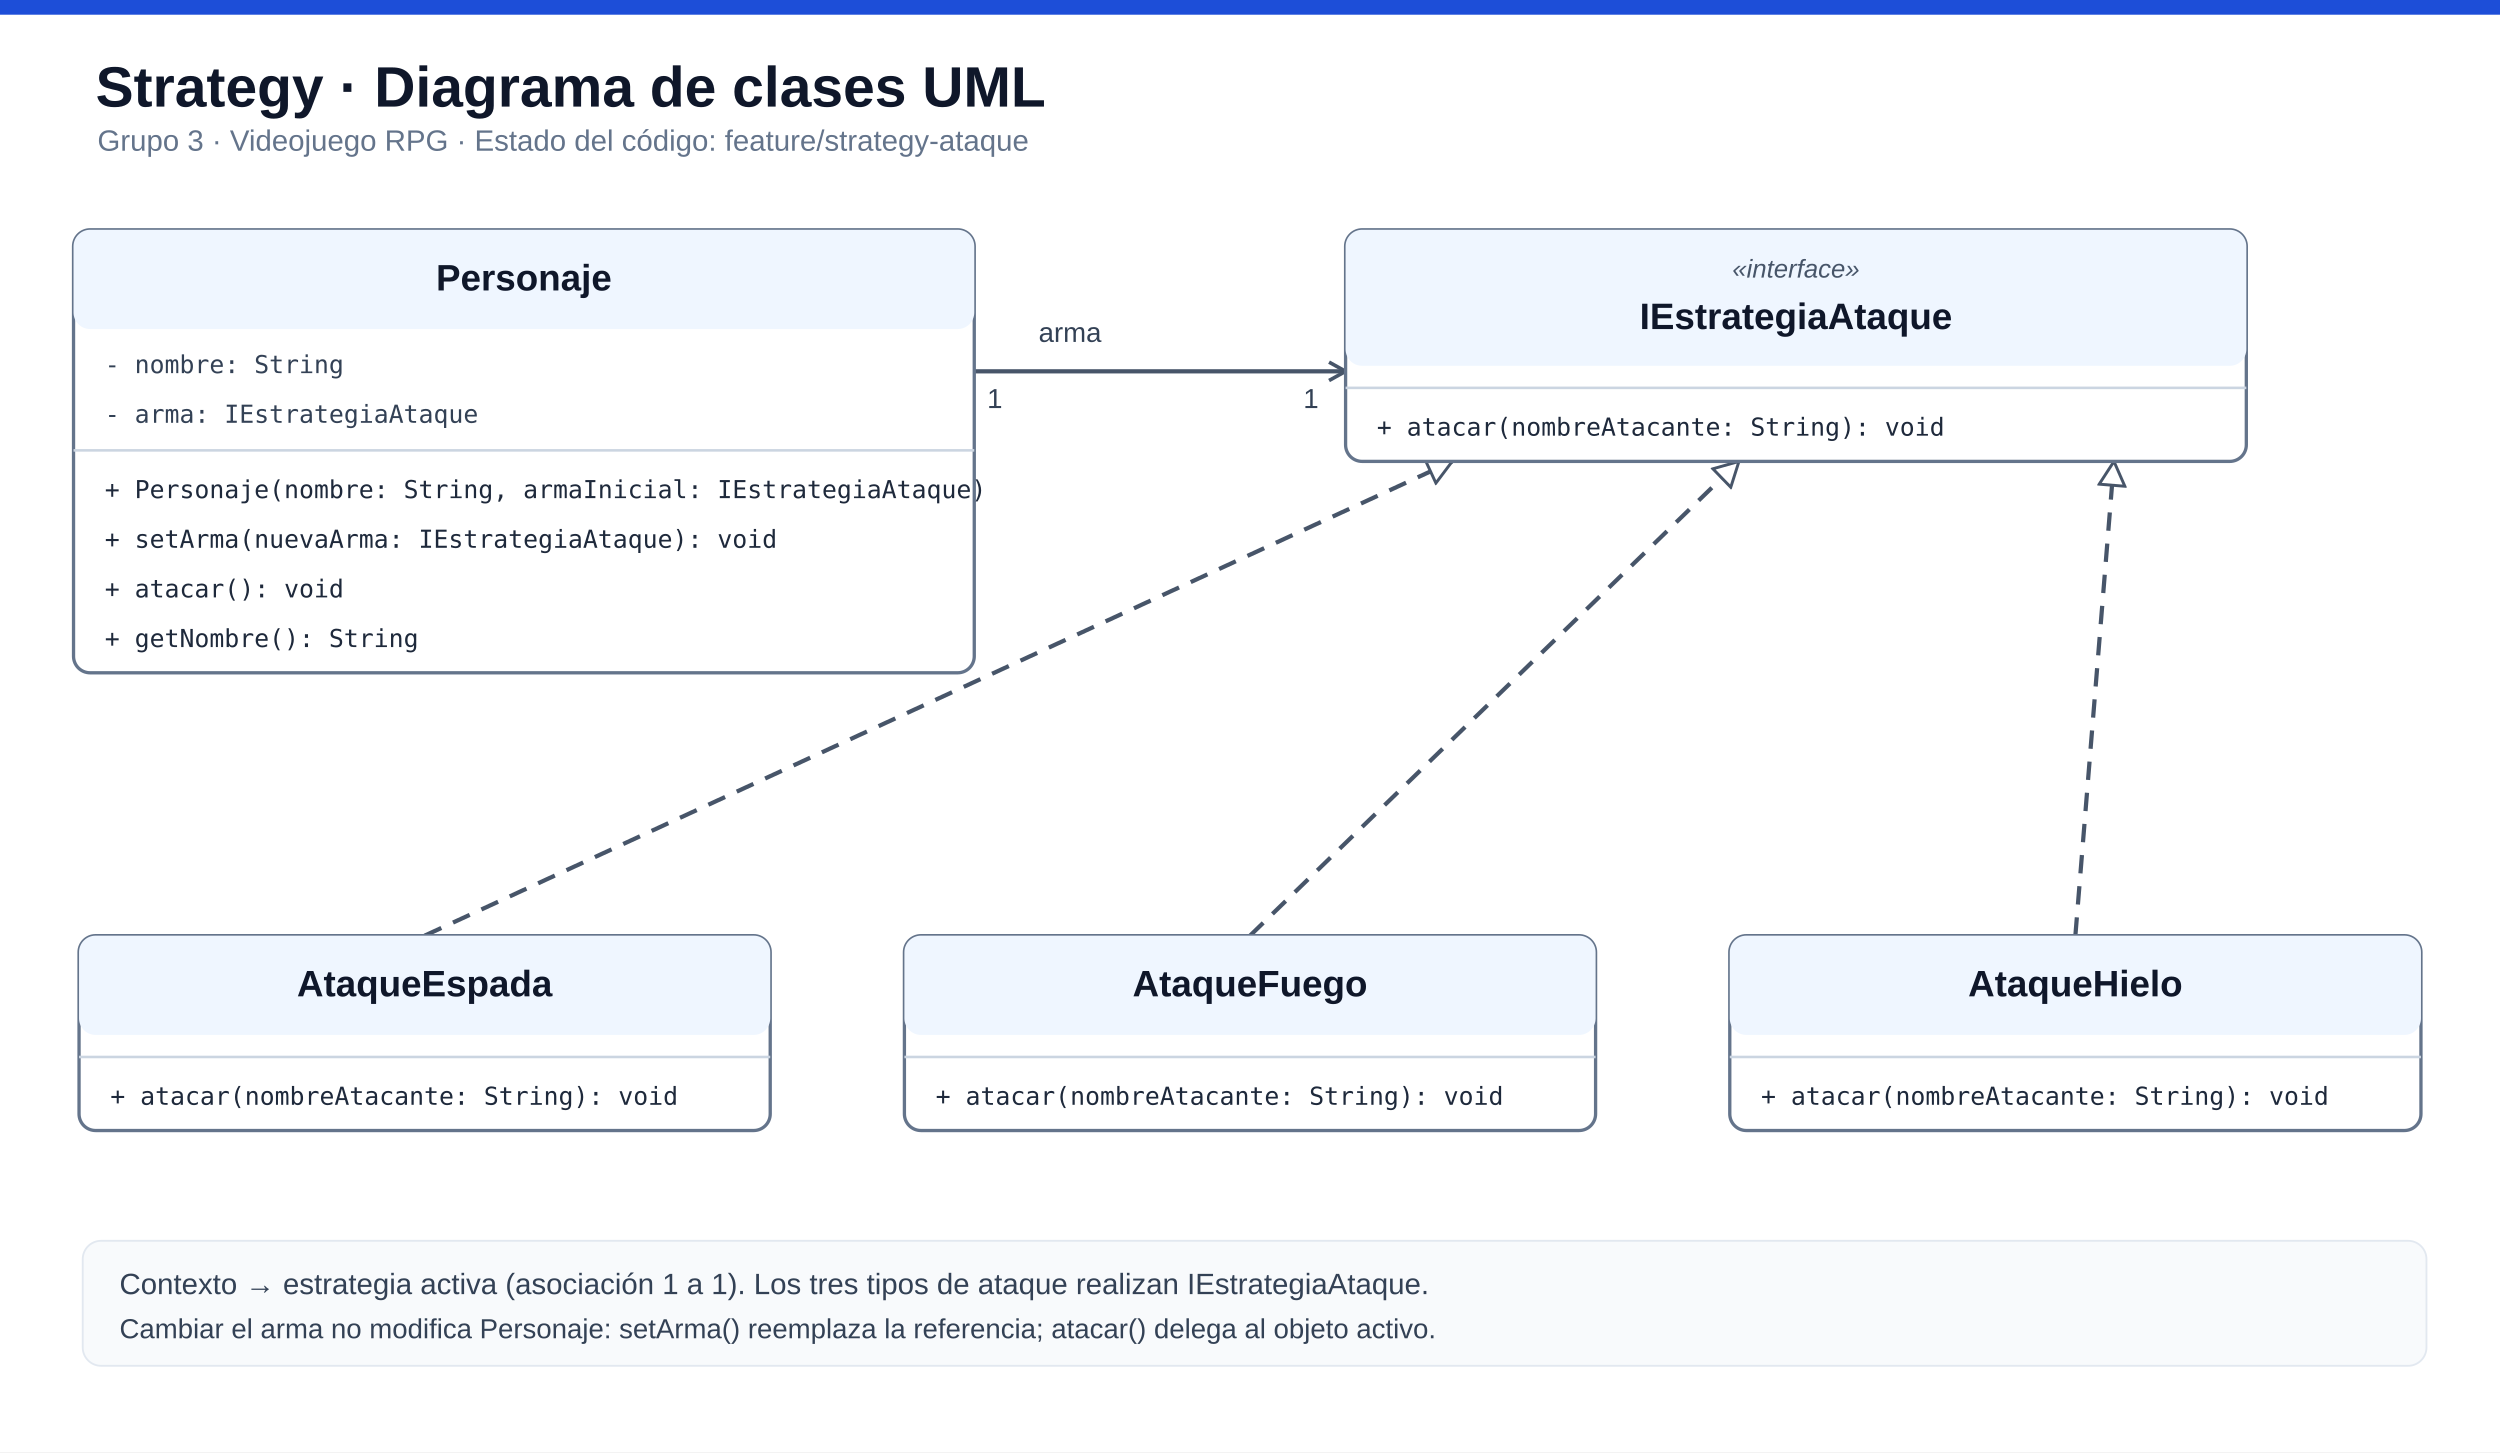
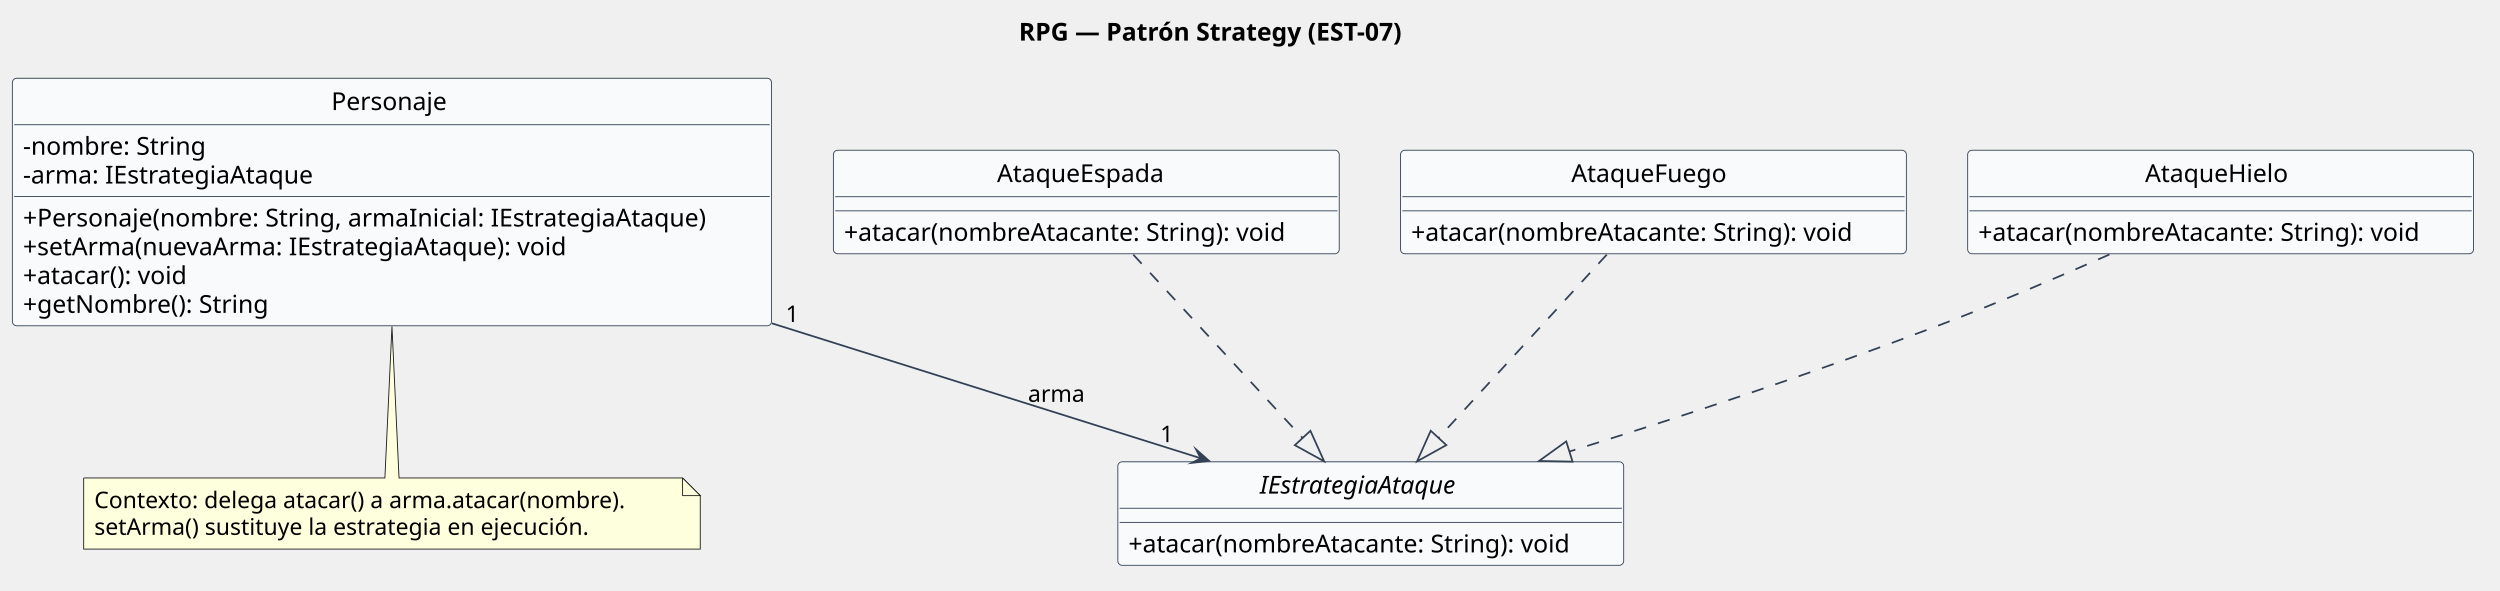
- <svg xmlns="http://www.w3.org/2000/svg" viewBox="0 0 1360 790" width="1360" height="790" role="img" aria-label="Strategy · Diagrama de clases UML">
-   <defs>
-     <marker id="realization" viewBox="0 0 16 16" markerWidth="16" markerHeight="16" refX="14" refY="8" orient="auto" markerUnits="userSpaceOnUse">
-       <path d="M1 1 L14 8 L1 15 Z" fill="#ffffff" stroke="#475569" stroke-width="1.6" />
-     </marker>
-     <marker id="navigable" viewBox="0 0 13 12" markerWidth="13" markerHeight="12" refX="11" refY="6" orient="auto" markerUnits="userSpaceOnUse">
-       <path d="M2 1 L11 6 L2 11" fill="none" stroke="#475569" stroke-width="2" />
-     </marker>
-   </defs>
-   <rect width="1360" height="790" fill="#ffffff" />
-   <rect width="1360" height="8" fill="#1d4ed8" />
-   <text x="52" y="58" font-family="Arial,Helvetica,sans-serif" font-size="31" font-weight="700" fill="#0f172a">Strategy · Diagrama de clases UML</text>
-   <text x="53" y="82" font-family="Arial,Helvetica,sans-serif" font-size="16" fill="#64748b">Grupo 3 · Videojuego RPG · Estado del código: feature/strategy-ataque</text>
-   <path d="M 530 202 H 732" fill="none" stroke="#475569" stroke-width="2.3" marker-end="url(#navigable)" />
-   <text x="565" y="186" font-family="Arial,Helvetica,sans-serif" font-size="15" font-weight="400" fill="#334155">arma</text>
-   <text x="537" y="222" font-family="Arial,Helvetica,sans-serif" font-size="15" font-weight="400" fill="#334155">1</text>
-   <text x="709" y="222" font-family="Arial,Helvetica,sans-serif" font-size="15" font-weight="400" fill="#334155">1</text>
-   <path d="M 231 509 L 790 251" fill="none" stroke="#475569" stroke-width="2.3" stroke-dasharray="10 7" marker-end="url(#realization)" />
-   <path d="M 680 509 L 946 251" fill="none" stroke="#475569" stroke-width="2.3" stroke-dasharray="10 7" marker-end="url(#realization)" />
-   <path d="M 1129 509 L 1150 251" fill="none" stroke="#475569" stroke-width="2.3" stroke-dasharray="10 7" marker-end="url(#realization)" />
-   <g>
-     <rect x="40" y="125" width="490" height="241" rx="9" fill="#ffffff" stroke="#64748b" stroke-width="1.8" />
-     <rect x="40" y="125" width="490" height="54" rx="9" fill="#eff6ff" />
-     <path d="M40 171 h490" stroke="#bfdbfe" stroke-width="0" />
-     <text x="285" y="158" text-anchor="middle" font-family="Arial,sans-serif" font-size="20" font-weight="700" fill="#0f172a">Personaje</text>
-     <text x="57" y="203" font-family="Consolas,DejaVu Sans Mono,monospace" font-size="13.5" fill="#334155">- nombre: String</text>
-     <text x="57" y="230" font-family="Consolas,DejaVu Sans Mono,monospace" font-size="13.5" fill="#334155">- arma: IEstrategiaAtaque</text>
-     <line x1="40" y1="245" x2="530" y2="245" stroke="#cbd5e1" stroke-width="1.4" />
-     <text x="57" y="271" font-family="Consolas,DejaVu Sans Mono,monospace" font-size="13.5" fill="#1e293b">+ Personaje(nombre: String, armaInicial: IEstrategiaAtaque)</text>
-     <text x="57" y="298" font-family="Consolas,DejaVu Sans Mono,monospace" font-size="13.5" fill="#1e293b">+ setArma(nuevaArma: IEstrategiaAtaque): void</text>
-     <text x="57" y="325" font-family="Consolas,DejaVu Sans Mono,monospace" font-size="13.5" fill="#1e293b">+ atacar(): void</text>
-     <text x="57" y="352" font-family="Consolas,DejaVu Sans Mono,monospace" font-size="13.5" fill="#1e293b">+ getNombre(): String</text>
+ <svg xmlns="http://www.w3.org/2000/svg" version="1.1" data-diagram-type="CLASS" style="width:1415px;height:334px;background:#FFFFFF;" width="1415px" height="334px" viewBox="0 0 1415 334" zoomAndPan="magnify" preserveAspectRatio="none" contentStyleType="text/css">
+   <defs />
+   <g font-family="sans-serif" lengthAdjust="spacing">
+     <g class="title" data-source-line="1">
+       <text x="576.67" y="22.995" fill="#000" font-size="14" textLength="254.666" font-weight="700">RPG — Patrón Strategy (EST-07)</text>
+     </g>
+     <g class="entity" data-qualified-name="IEstrategiaAtaque" id="ent0001" data-source-line="10">
+       <rect x="632.7" y="261.377" width="286.306" height="58.594" fill="#F8FAFC" style="stroke:#334155;stroke-width:0.5;" rx="2.5" ry="2.5" />
+       <text x="713.068" y="279.372" fill="#000" font-size="14" textLength="125.569" font-style="italic">IEstrategiaAtaque</text>
+       <line x1="633.7" y1="287.674" x2="918.006" y2="287.674" style="stroke:#334155;stroke-width:0.5;" />
+       <line x1="633.7" y1="295.674" x2="918.006" y2="295.674" style="stroke:#334155;stroke-width:0.5;" />
+       <text x="638.7" y="312.669" fill="#000" font-size="14" textLength="274.306">+atacar(nombreAtacante: String): void</text>
+     </g>
+     <g class="entity" data-qualified-name="Personaje" id="ent0002" data-source-line="13">
+       <rect x="7" y="44.297" width="429.696" height="140.078" fill="#F8FAFC" style="stroke:#334155;stroke-width:0.5;" rx="2.5" ry="2.5" />
+       <text x="187.535" y="62.292" fill="#000" font-size="14" textLength="68.626">Personaje</text>
+       <line x1="8" y1="70.594" x2="435.696" y2="70.594" style="stroke:#334155;stroke-width:0.5;" />
+       <text x="13" y="87.589" fill="#000" font-size="14" textLength="110.332">-nombre: String</text>
+       <text x="13" y="103.886" fill="#000" font-size="14" textLength="176.34">-arma: IEstrategiaAtaque</text>
+       <line x1="8" y1="111.188" x2="435.696" y2="111.188" style="stroke:#334155;stroke-width:0.5;" />
+       <text x="13" y="128.183" fill="#000" font-size="14" textLength="417.696">+Personaje(nombre: String, armaInicial: IEstrategiaAtaque)</text>
+       <text x="13" y="144.479" fill="#000" font-size="14" textLength="335.904">+setArma(nuevaArma: IEstrategiaAtaque): void</text>
+       <text x="13" y="160.776" fill="#000" font-size="14" textLength="106.128">+atacar(): void</text>
+       <text x="13" y="177.073" fill="#000" font-size="14" textLength="152.523">+getNombre(): String</text>
+     </g>
+     <g class="entity" data-qualified-name="AtaqueEspada" id="ent0003" data-source-line="21">
+       <rect x="471.7" y="85.037" width="286.306" height="58.594" fill="#F8FAFC" style="stroke:#334155;stroke-width:0.5;" rx="2.5" ry="2.5" />
+       <text x="564.308" y="103.032" fill="#000" font-size="14" textLength="101.09">AtaqueEspada</text>
+       <line x1="472.7" y1="111.334" x2="757.006" y2="111.334" style="stroke:#334155;stroke-width:0.5;" />
+       <line x1="472.7" y1="119.334" x2="757.006" y2="119.334" style="stroke:#334155;stroke-width:0.5;" />
+       <text x="477.7" y="136.329" fill="#000" font-size="14" textLength="274.306">+atacar(nombreAtacante: String): void</text>
+     </g>
+     <g class="entity" data-qualified-name="AtaqueFuego" id="ent0004" data-source-line="24">
+       <rect x="792.7" y="85.037" width="286.306" height="58.594" fill="#F8FAFC" style="stroke:#334155;stroke-width:0.5;" rx="2.5" ry="2.5" />
+       <text x="889.348" y="103.032" fill="#000" font-size="14" textLength="93.01">AtaqueFuego</text>
+       <line x1="793.7" y1="111.334" x2="1078.006" y2="111.334" style="stroke:#334155;stroke-width:0.5;" />
+       <line x1="793.7" y1="119.334" x2="1078.006" y2="119.334" style="stroke:#334155;stroke-width:0.5;" />
+       <text x="798.7" y="136.329" fill="#000" font-size="14" textLength="274.306">+atacar(nombreAtacante: String): void</text>
+     </g>
+     <g class="entity" data-qualified-name="AtaqueHielo" id="ent0005" data-source-line="27">
+       <rect x="1113.7" y="85.037" width="286.306" height="58.594" fill="#F8FAFC" style="stroke:#334155;stroke-width:0.5;" rx="2.5" ry="2.5" />
+       <text x="1214.101" y="103.032" fill="#000" font-size="14" textLength="85.504">AtaqueHielo</text>
+       <line x1="1114.7" y1="111.334" x2="1399.006" y2="111.334" style="stroke:#334155;stroke-width:0.5;" />
+       <line x1="1114.7" y1="119.334" x2="1399.006" y2="119.334" style="stroke:#334155;stroke-width:0.5;" />
+       <text x="1119.7" y="136.329" fill="#000" font-size="14" textLength="274.306">+atacar(nombreAtacante: String): void</text>
+     </g>
+     <g class="entity" data-qualified-name="GMN10" id="ent0011" data-source-line="37">
+       <path d="M47.36,270.537 L47.36,310.803 A0,0 0 0 0 47.36,310.803 L396.343,310.803 A0,0 0 0 0 396.343,310.803 L396.343,280.537 L386.343,270.537 L225.85,270.537 L221.85,184.737 L217.85,270.537 L47.36,270.537 A0,0 0 0 0 47.36,270.537" style="stroke:#181818;stroke-width:0.5;" fill="#FEFFDD" />
+       <path d="M386.343,270.537 L386.343,280.537 L396.343,280.537 L386.343,270.537" style="stroke:#181818;stroke-width:0.5;" fill="#FEFFDD" />
+       <text x="53.36" y="287.604" fill="#000" font-size="13" textLength="327.983">Contexto: delega atacar() a arma.atacar(nombre).</text>
+       <text x="53.36" y="302.737" fill="#000" font-size="13" textLength="305.062">setArma() sustituye la estrategia en ejecución.</text>
+     </g>
+     <g class="link" data-entity-1="ent0002" data-entity-2="ent0001" id="lnk6" data-source-line="31" data-link-type="dependency">
+       <path d="M436.83,182.987 C522.75,210.027 612.3,238.206 679.59,259.376" style="stroke:#334155;stroke-width:1;" fill="none" id="Personaje-to-IEstrategiaAtaque" codeLine="31" />
+       <polygon points="684.36,260.877,676.975,254.36,679.59,259.376,674.574,261.992,684.36,260.877" fill="#334155" style="stroke:#334155;stroke-width:1;stroke-linejoin:miter;stroke-miterlimit:10;" />
+       <text x="581.85" y="227.444" fill="#000" font-size="13" textLength="33.941">arma</text>
+       <text x="444.705" y="182.254" fill="#000" font-size="13">1</text>
+       <text x="656.693" y="250.265" fill="#000" font-size="13">1</text>
+     </g>
+     <g class="link" data-entity-1="ent0003" data-entity-2="ent0001" id="lnk7" data-source-line="32" data-link-type="extension">
+       <path d="M641.43,144.127 C671.35,176.517 707.446,215.615 737.276,247.905" style="stroke:#334155;stroke-width:1;stroke-dasharray:7,7;" fill="none" id="AtaqueEspada-to-IEstrategiaAtaque" codeLine="32" />
+       <polygon points="749.49,261.127,741.683,243.834,732.868,251.977,749.49,261.127" fill="none" style="stroke:#334155;stroke-width:1;stroke-linejoin:miter;stroke-miterlimit:10;" />
+     </g>
+     <g class="link" data-entity-1="ent0004" data-entity-2="ent0001" id="lnk8" data-source-line="33" data-link-type="extension">
+       <path d="M909.43,144.127 C879.69,176.517 843.852,215.576 814.212,247.866" style="stroke:#334155;stroke-width:1;stroke-dasharray:7,7;" fill="none" id="AtaqueFuego-to-IEstrategiaAtaque" codeLine="33" />
+       <polygon points="802.04,261.127,818.632,251.924,809.792,243.809,802.04,261.127" fill="none" style="stroke:#334155;stroke-width:1;stroke-linejoin:miter;stroke-miterlimit:10;" />
+     </g>
+     <g class="link" data-entity-1="ent0005" data-entity-2="ent0001" id="lnk9" data-source-line="34" data-link-type="extension">
+       <path d="M1193.93,144.047 C1164.67,156.997 1129.24,172.097 1096.85,184.377 C1021.85,212.787 952.567,235.548 888.277,255.558" style="stroke:#334155;stroke-width:1;stroke-dasharray:7,7;" fill="none" id="AtaqueHielo-to-IEstrategiaAtaque" codeLine="34" />
+       <polygon points="871.09,260.907,890.06,261.286,886.494,249.829,871.09,260.907" fill="none" style="stroke:#334155;stroke-width:1;stroke-linejoin:miter;stroke-miterlimit:10;" />
+     </g>
  </g>
-   <g>
-     <rect x="732" y="125" width="490" height="126" rx="9" fill="#ffffff" stroke="#64748b" stroke-width="1.8" />
-     <rect x="732" y="125" width="490" height="74" rx="9" fill="#eff6ff" />
-     <path d="M732 191 h490" stroke="#bfdbfe" stroke-width="0" />
-     <text x="977" y="151" text-anchor="middle" font-family="Arial,sans-serif" font-size="14" font-style="italic" fill="#475569">«interface»</text>
-     <text x="977" y="179" text-anchor="middle" font-family="Arial,sans-serif" font-size="20" font-weight="700" fill="#0f172a">IEstrategiaAtaque</text>
-     <line x1="732" y1="211" x2="1222" y2="211" stroke="#cbd5e1" stroke-width="1.4" />
-     <text x="749" y="237" font-family="Consolas,DejaVu Sans Mono,monospace" font-size="13.5" fill="#1e293b">+ atacar(nombreAtacante: String): void</text>
-   </g>
-   <g>
-     <rect x="43" y="509" width="376" height="106" rx="9" fill="#ffffff" stroke="#64748b" stroke-width="1.8" />
-     <rect x="43" y="509" width="376" height="54" rx="9" fill="#eff6ff" />
-     <path d="M43 555 h376" stroke="#bfdbfe" stroke-width="0" />
-     <text x="231" y="542" text-anchor="middle" font-family="Arial,sans-serif" font-size="20" font-weight="700" fill="#0f172a">AtaqueEspada</text>
-     <line x1="43" y1="575" x2="419" y2="575" stroke="#cbd5e1" stroke-width="1.4" />
-     <text x="60" y="601" font-family="Consolas,DejaVu Sans Mono,monospace" font-size="13.5" fill="#1e293b">+ atacar(nombreAtacante: String): void</text>
-   </g>
-   <g>
-     <rect x="492" y="509" width="376" height="106" rx="9" fill="#ffffff" stroke="#64748b" stroke-width="1.8" />
-     <rect x="492" y="509" width="376" height="54" rx="9" fill="#eff6ff" />
-     <path d="M492 555 h376" stroke="#bfdbfe" stroke-width="0" />
-     <text x="680" y="542" text-anchor="middle" font-family="Arial,sans-serif" font-size="20" font-weight="700" fill="#0f172a">AtaqueFuego</text>
-     <line x1="492" y1="575" x2="868" y2="575" stroke="#cbd5e1" stroke-width="1.4" />
-     <text x="509" y="601" font-family="Consolas,DejaVu Sans Mono,monospace" font-size="13.5" fill="#1e293b">+ atacar(nombreAtacante: String): void</text>
-   </g>
-   <g>
-     <rect x="941" y="509" width="376" height="106" rx="9" fill="#ffffff" stroke="#64748b" stroke-width="1.8" />
-     <rect x="941" y="509" width="376" height="54" rx="9" fill="#eff6ff" />
-     <path d="M941 555 h376" stroke="#bfdbfe" stroke-width="0" />
-     <text x="1129" y="542" text-anchor="middle" font-family="Arial,sans-serif" font-size="20" font-weight="700" fill="#0f172a">AtaqueHielo</text>
-     <line x1="941" y1="575" x2="1317" y2="575" stroke="#cbd5e1" stroke-width="1.4" />
-     <text x="958" y="601" font-family="Consolas,DejaVu Sans Mono,monospace" font-size="13.5" fill="#1e293b">+ atacar(nombreAtacante: String): void</text>
-   </g>
-   <rect x="45" y="675" width="1275" height="68" rx="10" fill="#f8fafc" stroke="#e2e8f0" />
-   <text x="65" y="704" font-family="Arial,Helvetica,sans-serif" font-size="16" font-weight="400" fill="#334155">Contexto → estrategia activa (asociación 1 a 1). Los tres tipos de ataque realizan IEstrategiaAtaque.</text>
-   <text x="65" y="728" font-family="Arial,Helvetica,sans-serif" font-size="15" font-weight="400" fill="#334155">Cambiar el arma no modifica Personaje: setArma() reemplaza la referencia; atacar() delega al objeto activo.</text>
</svg>
